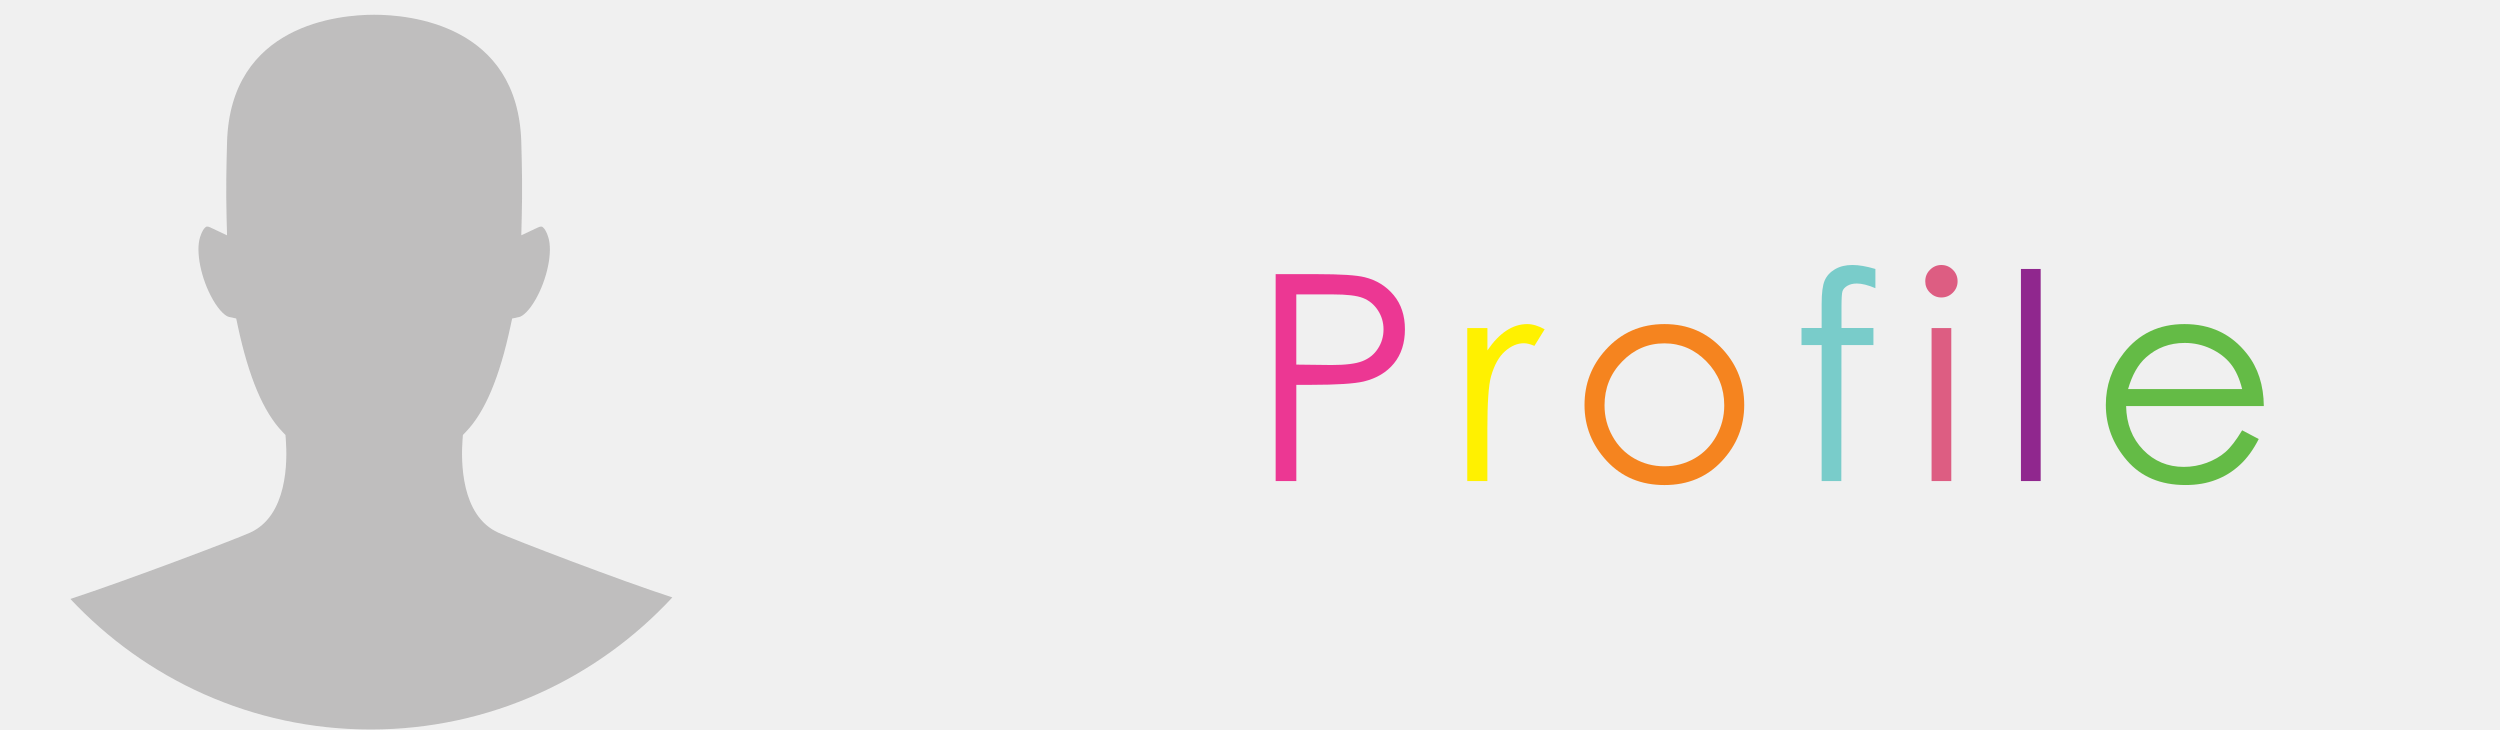
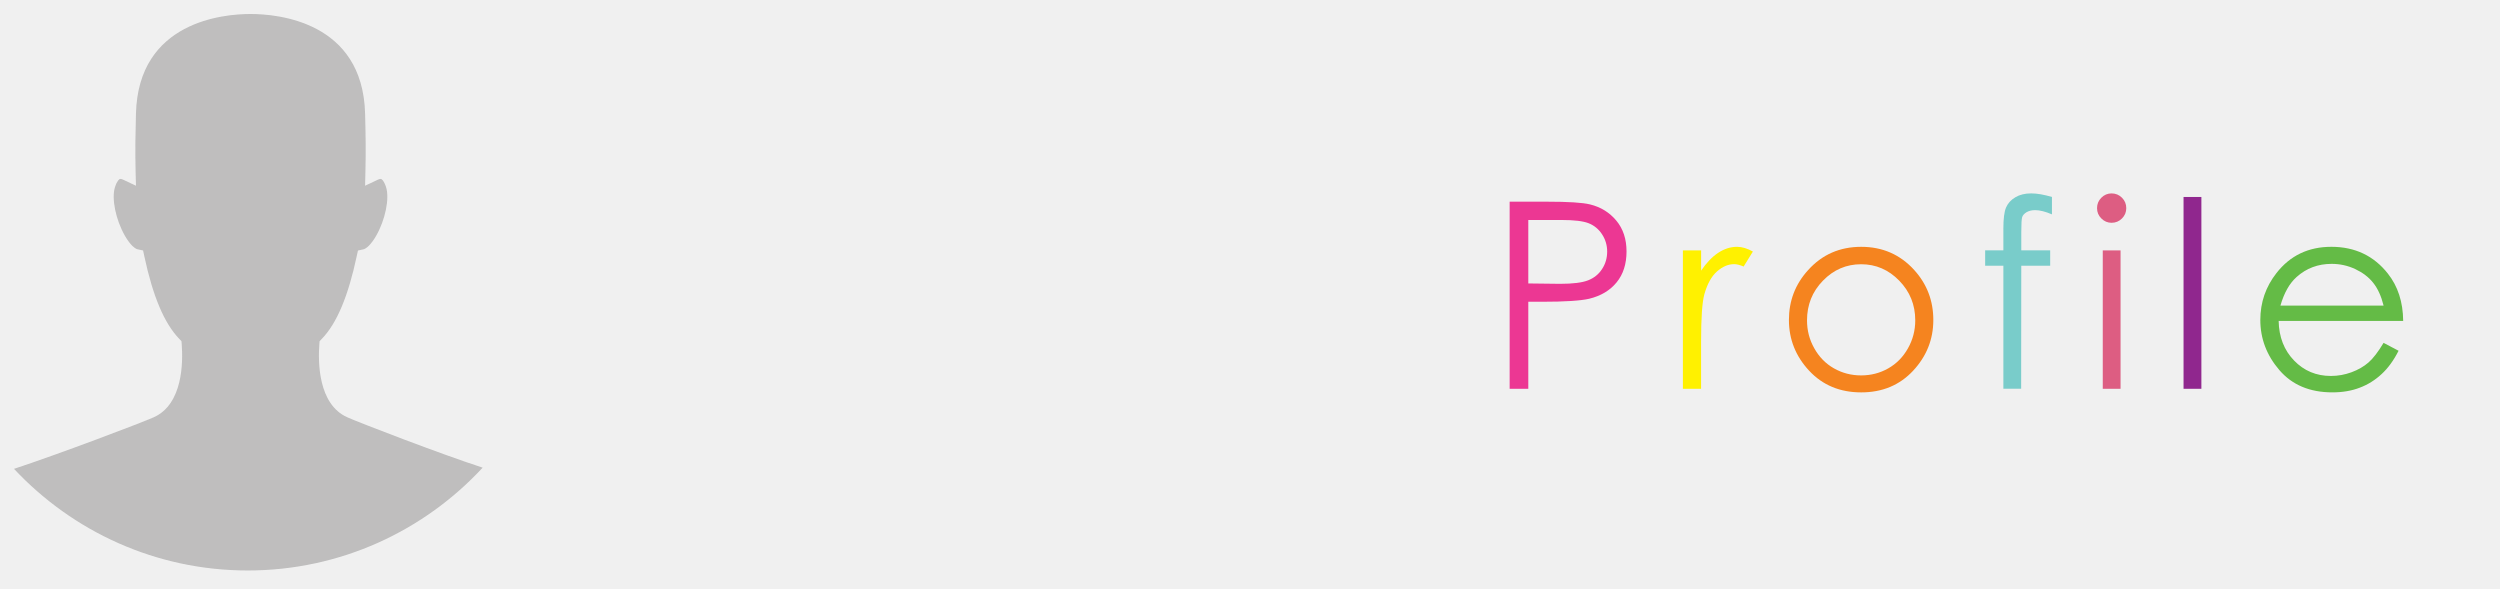
- <svg xmlns="http://www.w3.org/2000/svg" version="1.1" id="Layer_2_1_" x="0px" y="0px" width="144px" height="42px" viewBox="100.973 136.726 144 42" enable-background="new 100.973 136.726 144 42" xml:space="preserve">
-   <path opacity="0.7" fill="#A9A8A8" enable-background="new    " d="M122.32,178.745c-6.815,0-12.964-2.897-17.292-7.519  c3.238-1.064,9.402-3.395,10.344-3.817c2.16-0.972,2.163-4.095,2.063-5.395l-0.019-0.235l-0.165-0.172  c-1.104-1.144-1.949-3.147-2.584-6.121l-0.088-0.415l-0.414-0.089c-0.19-0.043-0.545-0.327-0.928-0.993  c-0.682-1.186-1.006-2.767-0.74-3.602c0.158-0.493,0.325-0.587,0.356-0.601c0.07-0.031,0.185,0.018,0.232,0.039l0.966,0.456  l-0.027-1.068c-0.04-1.592-0.011-2.88,0.027-4.278c0.182-6.822,6.495-7.359,8.459-7.359c0.01,0,0.021,0,0.032,0  c1.961,0,8.275,0.539,8.458,7.358c0.044,1.603,0.063,2.816,0.025,4.279L131,150.28l0.966-0.455c0.047-0.02,0.163-0.07,0.232-0.039  c0.031,0.015,0.198,0.108,0.355,0.601c0.268,0.837-0.058,2.419-0.739,3.604c-0.383,0.664-0.74,0.949-0.928,0.992l-0.414,0.09  l-0.089,0.414c-0.633,2.973-1.476,4.979-2.583,6.122l-0.164,0.171l-0.019,0.236c-0.098,1.299-0.098,4.422,2.065,5.395  c0.926,0.415,6.958,2.733,10.018,3.726C135.369,175.81,129.182,178.745,122.32,178.745z" />
-   <path fill="#EC3793" d="M174.45,152.517h2.375c1.361,0,2.279,0.058,2.754,0.177c0.682,0.168,1.236,0.512,1.67,1.032  c0.432,0.521,0.648,1.177,0.648,1.966c0,0.794-0.211,1.45-0.631,1.964c-0.422,0.518-1.004,0.864-1.744,1.044  c-0.541,0.127-1.551,0.193-3.029,0.193h-0.852v5.542h-1.19V152.517z M175.64,153.685v4.042l2.02,0.024  c0.814,0,1.412-0.074,1.789-0.223c0.379-0.149,0.676-0.387,0.891-0.721c0.217-0.329,0.324-0.701,0.324-1.11  c0-0.399-0.107-0.766-0.324-1.097c-0.215-0.331-0.5-0.566-0.854-0.707s-0.934-0.209-1.738-0.209H175.64z" />
-   <path fill="#FFF100" d="M185.49,155.621h1.158v1.287c0.346-0.508,0.709-0.887,1.094-1.139c0.383-0.251,0.783-0.376,1.197-0.376  c0.314,0,0.65,0.101,1.006,0.3l-0.59,0.956c-0.24-0.102-0.439-0.153-0.6-0.153c-0.379,0-0.744,0.154-1.096,0.466  c-0.352,0.311-0.617,0.793-0.803,1.446c-0.141,0.503-0.211,1.519-0.211,3.048v2.981h-1.158v-8.816H185.49z" />
-   <path fill="#F5841F" d="M196.846,155.393c1.357,0,2.482,0.492,3.377,1.476c0.811,0.896,1.217,1.957,1.217,3.185  c0,1.231-0.428,2.307-1.287,3.23c-0.857,0.921-1.961,1.381-3.307,1.381c-1.354,0-2.459-0.46-3.316-1.381  c-0.859-0.922-1.289-1.999-1.289-3.23c0-1.223,0.406-2.28,1.221-3.177C194.354,155.887,195.48,155.393,196.846,155.393z   M196.84,156.503c-0.943,0-1.752,0.349-2.43,1.045c-0.68,0.696-1.016,1.541-1.016,2.528c0,0.639,0.152,1.234,0.463,1.784  c0.307,0.55,0.727,0.976,1.252,1.275c0.527,0.298,1.104,0.45,1.732,0.45s1.205-0.152,1.732-0.45c0.527-0.3,0.943-0.726,1.252-1.275  c0.311-0.553,0.465-1.146,0.465-1.784c0-0.987-0.34-1.83-1.021-2.528C198.59,156.852,197.779,156.503,196.84,156.503z" />
-   <path fill="#79CCCA" d="M208.996,152.218v1.108c-0.416-0.178-0.773-0.269-1.07-0.269c-0.221,0-0.404,0.046-0.553,0.135  c-0.145,0.089-0.236,0.193-0.273,0.308c-0.037,0.116-0.057,0.425-0.057,0.928v1.191h1.84v0.981h-1.842l-0.008,7.834H205.9v-7.834  h-1.16v-0.981h1.16v-1.378c0-0.633,0.057-1.082,0.172-1.353c0.117-0.271,0.314-0.487,0.592-0.651  c0.279-0.167,0.615-0.248,1.01-0.248C208.041,151.99,208.482,152.065,208.996,152.218z" />
-   <path fill="#DD5D82" d="M212.795,151.99c0.258,0,0.479,0.093,0.662,0.276c0.184,0.183,0.273,0.403,0.273,0.663  c0,0.254-0.09,0.474-0.273,0.656c-0.184,0.184-0.404,0.276-0.662,0.276c-0.254,0-0.471-0.093-0.654-0.276  c-0.184-0.183-0.273-0.402-0.273-0.656c0-0.26,0.09-0.48,0.273-0.663C212.324,152.083,212.541,151.99,212.795,151.99z   M212.232,155.621h1.135v8.814h-1.135V155.621z" />
-   <path fill="#90278E" d="M217.379,152.218h1.137v12.217h-1.137V152.218z" />
-   <path fill="#64BB46" d="M230.121,161.511l0.955,0.503c-0.311,0.615-0.674,1.113-1.086,1.491c-0.408,0.378-0.871,0.668-1.387,0.861  c-0.514,0.198-1.096,0.298-1.744,0.298c-1.438,0-2.562-0.473-3.373-1.415c-0.811-0.941-1.217-2.009-1.217-3.196  c0-1.119,0.344-2.116,1.031-2.991c0.871-1.114,2.035-1.669,3.494-1.669c1.504,0,2.705,0.57,3.602,1.709  c0.639,0.807,0.963,1.812,0.973,3.014h-7.932c0.021,1.027,0.348,1.865,0.982,2.521c0.631,0.654,1.414,0.982,2.344,0.982  c0.449,0,0.887-0.078,1.311-0.233c0.424-0.157,0.785-0.364,1.082-0.622S229.775,162.086,230.121,161.511z M230.121,159.137  c-0.15-0.606-0.371-1.089-0.66-1.45c-0.289-0.364-0.674-0.654-1.148-0.878c-0.477-0.221-0.975-0.33-1.5-0.33  c-0.867,0-1.611,0.278-2.232,0.835c-0.453,0.405-0.799,1.013-1.031,1.823H230.121L230.121,159.137z" />
+ <svg xmlns="http://www.w3.org/2000/svg" version="1.1" x="0px" y="0px" width="178.5px" height="42px" viewBox="-34.5 0 178.5 42" enable-background="new -34.5 0 178.5 42" xml:space="preserve">
+   <g id="Layer_1" display="none">
+     <g id="Layer_2" display="inline">
+       <g>
+         <polygon fill="#ADADAD" points="-26.145,25.665 -33.5,12.923 -26.145,0.183 -11.433,0.183 -4.079,12.923 -11.433,25.665    " />
+         <polygon fill="#ADADAD" points="-33.5,12.923 -18.79,42 -4.079,12.923    " />
+       </g>
+       <polygon opacity="0.05" enable-background="new    " points="-33.5,12.923 -18.79,42 -17.159,38.779 -28.989,14   " />
+       <polyline opacity="0.1" fill="#FFFFFF" enable-background="new    " points="-23.854,3.493 -26.145,0.183 -33.5,12.923     -28.989,14   " />
+     </g>
+     <path display="inline" fill="#79CCCA" d="M73.553,27.521l1.912-13.351h0.217l5.428,10.954l5.375-10.954h0.214l1.922,13.351h-1.31   l-1.318-9.548l-4.721,9.548H80.93l-4.777-9.621l-1.312,9.621H73.553L73.553,27.521z" />
+     <path display="inline" fill="#64BB46" d="M102.917,17.646v9.875h-1.252v-1.697c-0.533,0.646-1.13,1.134-1.794,1.46   c-0.663,0.327-1.387,0.491-2.173,0.491c-1.397,0-2.591-0.508-3.58-1.52c-0.99-1.014-1.485-2.248-1.485-3.699   c0-1.423,0.5-2.64,1.498-3.648c0.999-1.012,2.199-1.516,3.604-1.516c0.812,0,1.545,0.171,2.201,0.517   c0.657,0.346,1.232,0.862,1.729,1.553v-1.816H102.917z M97.84,18.618c-0.708,0-1.359,0.174-1.958,0.521   c-0.598,0.349-1.073,0.836-1.429,1.464c-0.354,0.628-0.53,1.293-0.53,1.995c0,0.695,0.179,1.36,0.535,1.994   c0.356,0.635,0.835,1.131,1.438,1.483c0.601,0.353,1.246,0.53,1.936,0.53c0.695,0,1.354-0.176,1.977-0.526s1.101-0.826,1.436-1.423   c0.336-0.598,0.504-1.272,0.504-2.022c0-1.141-0.376-2.097-1.129-2.864S98.939,18.618,97.84,18.618z" />
+     <path display="inline" opacity="0.8" fill="#D81D34" enable-background="new    " d="M107.839,17.646h1.271v1.816   c0.502-0.69,1.078-1.207,1.731-1.553c0.653-0.344,1.382-0.517,2.187-0.517c1.402,0,2.602,0.503,3.599,1.516   c0.997,1.011,1.496,2.227,1.496,3.648c0,1.451-0.494,2.686-1.481,3.699c-0.988,1.012-2.182,1.52-3.578,1.52   c-0.785,0-1.508-0.164-2.168-0.491c-0.658-0.326-1.254-0.813-1.785-1.46v5.309h-1.271V17.646L107.839,17.646z M112.921,18.618   c-1.099,0-2.022,0.384-2.774,1.151c-0.752,0.768-1.127,1.723-1.127,2.864c0,0.75,0.168,1.424,0.502,2.022   c0.336,0.597,0.816,1.071,1.439,1.423c0.625,0.352,1.286,0.525,1.979,0.525c0.684,0,1.324-0.177,1.924-0.529   c0.602-0.354,1.08-0.85,1.436-1.483s0.534-1.3,0.534-1.993c0-0.701-0.176-1.367-0.528-1.996c-0.354-0.628-0.83-1.117-1.429-1.464   C114.279,18.792,113.628,18.618,112.921,18.618z" />
+     <g id="Layer_3" display="inline">
+ 	</g>
+   </g>
+   <g id="Layer_2_1_" display="none">
+     <g display="inline">
+       <path opacity="0.7" fill="#A9A8A8" enable-background="new    " d="M4.465,8.572h-6.146c-0.722,0-1.687-0.453-2.146-1.008    l-2.686-3.221C-6.974,3.791-7.94,3.337-8.66,3.337h-9.164c-0.721,0-1.653,0.478-2.075,1.062l-2.246,3.112    c-0.421,0.581-1.356,1.061-2.076,1.061h-6.659c-1.439,0-2.619,1.178-2.619,2.616v19.64c0,1.438,1.18,2.619,2.619,2.619H4.467    c1.44,0,2.619-1.181,2.619-2.619v-19.64C7.086,9.75,5.906,8.572,4.465,8.572z" />
+       <path fill="#FFFFFF" d="M-13.701,12.398c-4.33,0-7.854,3.522-7.854,7.854c0,4.332,3.524,7.855,7.854,7.855    c4.332,0,7.855-3.523,7.855-7.855C-5.846,15.921-9.369,12.398-13.701,12.398z" />
+     </g>
+     <g display="inline">
+       <path fill="#64BB46" d="M73.205,14.343h2.654c1.522,0,2.55,0.064,3.082,0.198c0.762,0.188,1.382,0.572,1.865,1.155    c0.482,0.583,0.726,1.314,0.726,2.197c0,0.889-0.235,1.621-0.707,2.196c-0.472,0.577-1.119,0.964-1.948,1.165    c-0.604,0.145-1.732,0.217-3.389,0.217h-0.95v6.198h-1.333V14.343L73.205,14.343z M74.538,15.647v4.521l2.255,0.027    c0.912,0,1.58-0.082,2.003-0.247c0.423-0.168,0.757-0.436,0.996-0.807c0.242-0.371,0.363-0.785,0.363-1.244    c0-0.444-0.121-0.854-0.363-1.225c-0.239-0.371-0.562-0.635-0.956-0.79c-0.396-0.157-1.042-0.235-1.943-0.235H74.538z" />
+       <path fill="#D81D3C" d="M90.695,17.558c1.519,0,2.777,0.551,3.777,1.65c0.906,1.002,1.359,2.189,1.359,3.561    c0,1.377-0.479,2.582-1.439,3.61c-0.957,1.03-2.19,1.545-3.697,1.545c-1.514,0-2.75-0.515-3.709-1.545    c-0.959-1.028-1.438-2.233-1.438-3.61c0-1.364,0.454-2.549,1.362-3.552C87.91,18.11,89.17,17.558,90.695,17.558z M90.689,18.8    c-1.053,0-1.961,0.391-2.719,1.167c-0.757,0.779-1.136,1.724-1.136,2.829c0,0.712,0.172,1.376,0.517,1.993    c0.348,0.616,0.812,1.091,1.4,1.427c0.588,0.336,1.234,0.504,1.938,0.504s1.349-0.168,1.937-0.504    c0.589-0.336,1.056-0.811,1.401-1.427c0.347-0.617,0.519-1.281,0.519-1.993c0-1.105-0.382-2.05-1.142-2.829    C92.645,19.19,91.739,18.8,90.689,18.8z" />
+       <path fill="#F5841F" d="M105.18,18.89l-0.816,0.842c-0.68-0.657-1.342-0.986-1.988-0.986c-0.411,0-0.766,0.137-1.061,0.407    c-0.293,0.271-0.439,0.59-0.439,0.954c0,0.317,0.121,0.625,0.363,0.914c0.242,0.295,0.751,0.644,1.525,1.041    c0.943,0.49,1.588,0.961,1.926,1.414c0.334,0.459,0.498,0.976,0.498,1.551c0,0.81-0.285,1.494-0.853,2.056    c-0.569,0.562-1.28,0.843-2.134,0.843c-0.567,0-1.111-0.123-1.631-0.371c-0.516-0.248-0.943-0.59-1.282-1.023l0.798-0.905    c0.646,0.729,1.335,1.097,2.062,1.097c0.509,0,0.94-0.164,1.299-0.49c0.355-0.325,0.535-0.709,0.535-1.149    c0-0.362-0.117-0.687-0.354-0.97c-0.235-0.279-0.769-0.629-1.599-1.051c-0.891-0.459-1.494-0.912-1.816-1.359    c-0.32-0.447-0.48-0.957-0.48-1.532c0-0.748,0.254-1.371,0.768-1.866c0.51-0.494,1.157-0.742,1.938-0.742    C103.344,17.558,104.259,18.002,105.18,18.89z" />
+       <path fill="#79CCCA" d="M110.572,14.152h1.269v3.661h2.013v1.096h-2.013v8.763h-1.269v-8.763h-1.73v-1.096h1.73V14.152z" />
+     </g>
+     <g id="Layer_3_1_" display="inline">
+ 	</g>
+   </g>
+   <g id="Layer_3_2_" display="none">
+     <path display="inline" opacity="0.7" fill="#A9A8A8" enable-background="new    " d="M6.81,38.675L-5.063,26.802   c2.029-2.688,3.248-6.021,3.248-9.648C-1.815,8.291-9,1.104-17.862,1.104s-16.047,7.187-16.047,16.049   c0,8.861,7.186,16.047,16.047,16.047c4.018,0,7.681-1.484,10.496-3.926L4.423,41.065L6.81,38.675z M-32.221,17.153   c0-7.918,6.439-14.356,14.357-14.356c7.916,0,14.358,6.438,14.358,14.356s-6.442,14.357-14.358,14.357   S-32.221,25.071-32.221,17.153z" />
+     <g display="inline">
+       <path fill="#79CCCA" d="M73.023,25.076l1.104-0.66c0.779,1.431,1.678,2.146,2.695,2.146c0.437,0,0.846-0.104,1.228-0.308    c0.384-0.202,0.677-0.475,0.876-0.815c0.2-0.341,0.301-0.702,0.301-1.087c0-0.438-0.149-0.861-0.442-1.282    c-0.404-0.577-1.147-1.271-2.228-2.083c-1.082-0.816-1.756-1.41-2.021-1.775c-0.461-0.614-0.688-1.276-0.688-1.987    c0-0.565,0.135-1.081,0.404-1.548c0.271-0.465,0.654-0.831,1.146-1.1c0.49-0.268,1.023-0.401,1.603-0.401    c0.612,0,1.185,0.151,1.72,0.456c0.532,0.301,1.096,0.859,1.69,1.673l-1.062,0.804c-0.488-0.646-0.906-1.074-1.25-1.279    c-0.347-0.207-0.72-0.31-1.127-0.31c-0.521,0-0.951,0.157-1.285,0.476c-0.332,0.319-0.5,0.711-0.5,1.176    c0,0.283,0.062,0.556,0.179,0.822c0.118,0.266,0.333,0.555,0.645,0.865c0.171,0.161,0.73,0.598,1.681,1.299    c1.123,0.832,1.895,1.568,2.312,2.217c0.416,0.648,0.63,1.301,0.63,1.951c0,0.942-0.36,1.762-1.075,2.457    c-0.716,0.693-1.586,1.043-2.609,1.043c-0.791,0-1.506-0.211-2.146-0.632C74.16,26.771,73.564,26.066,73.023,25.076z" />
+       <path fill="#EC3793" d="M93.258,24.308l1.043,0.547c-0.342,0.674-0.736,1.216-1.184,1.628c-0.449,0.412-0.955,0.725-1.516,0.94    c-0.559,0.214-1.193,0.319-1.899,0.319c-1.569,0-2.794-0.512-3.679-1.539c-0.885-1.029-1.326-2.188-1.326-3.487    c0-1.218,0.375-2.306,1.121-3.259c0.951-1.217,2.221-1.819,3.812-1.819c1.641,0,2.948,0.62,3.928,1.862    c0.693,0.879,1.051,1.975,1.062,3.285h-8.649c0.023,1.121,0.379,2.033,1.07,2.748c0.689,0.715,1.542,1.069,2.559,1.069    c0.487,0,0.961-0.084,1.426-0.253c0.465-0.172,0.858-0.396,1.183-0.68C92.527,25.391,92.88,24.934,93.258,24.308z M93.258,21.718    c-0.165-0.658-0.402-1.187-0.722-1.581c-0.312-0.393-0.731-0.711-1.251-0.951c-0.518-0.244-1.062-0.363-1.635-0.363    c-0.945,0-1.758,0.301-2.435,0.91c-0.495,0.44-0.872,1.104-1.124,1.985H93.258z" />
+       <path fill="#F5841F" d="M108.493,17.887v9.611h-1.222v-1.651c-0.518,0.63-1.099,1.103-1.742,1.42    c-0.646,0.319-1.354,0.478-2.117,0.478c-1.361,0-2.521-0.492-3.486-1.477c-0.961-0.988-1.443-2.188-1.443-3.604    c0-1.383,0.486-2.565,1.459-3.551c0.972-0.983,2.139-1.477,3.509-1.477c0.788,0,1.501,0.17,2.141,0.503    c0.642,0.336,1.2,0.841,1.683,1.512v-1.766L108.493,17.887L108.493,17.887z M103.55,18.832c-0.688,0-1.323,0.17-1.907,0.506    c-0.58,0.339-1.047,0.813-1.391,1.427c-0.345,0.61-0.516,1.26-0.516,1.938c0,0.676,0.175,1.324,0.521,1.943    c0.347,0.615,0.813,1.1,1.397,1.443c0.586,0.342,1.214,0.514,1.885,0.514c0.677,0,1.316-0.17,1.926-0.511    c0.604-0.343,1.07-0.804,1.398-1.386c0.324-0.58,0.488-1.238,0.488-1.967c0-1.111-0.367-2.041-1.101-2.789    C105.521,19.203,104.62,18.832,103.55,18.832z" />
+       <path fill="#FFF100" d="M112.797,17.887h1.264v1.402c0.377-0.551,0.775-0.967,1.192-1.241c0.419-0.271,0.854-0.41,1.308-0.41    c0.344,0,0.709,0.108,1.099,0.327l-0.646,1.042c-0.262-0.111-0.479-0.167-0.654-0.167c-0.412,0-0.811,0.167-1.191,0.508    c-0.384,0.337-0.675,0.865-0.875,1.576c-0.152,0.548-0.229,1.654-0.229,3.322v3.252H112.8v-9.611H112.797z" />
+       <path fill="#DD5D82" d="M129.902,19.882l-0.979,0.608c-0.847-1.125-2.002-1.688-3.467-1.688c-1.173,0-2.143,0.377-2.918,1.132    c-0.773,0.752-1.16,1.668-1.16,2.743c0,0.697,0.178,1.357,0.534,1.979c0.354,0.613,0.844,1.094,1.464,1.438    c0.62,0.34,1.316,0.511,2.087,0.511c1.412,0,2.565-0.562,3.46-1.687l0.979,0.646c-0.457,0.69-1.073,1.229-1.848,1.609    c-0.777,0.383-1.656,0.571-2.646,0.571c-1.521,0-2.78-0.483-3.781-1.449c-1.002-0.963-1.502-2.141-1.502-3.523    c0-0.932,0.234-1.796,0.702-2.593c0.469-0.8,1.112-1.422,1.931-1.869s1.733-0.671,2.748-0.671c0.635,0,1.251,0.096,1.842,0.29    c0.592,0.196,1.094,0.446,1.508,0.76C129.266,19.004,129.613,19.399,129.902,19.882z" />
+       <path fill="#90278E" d="M134.27,14.175h1.242v5.433c0.496-0.658,1.049-1.152,1.647-1.48c0.603-0.324,1.252-0.488,1.952-0.488    c0.721,0,1.359,0.182,1.914,0.55c0.559,0.364,0.968,0.853,1.232,1.47c0.266,0.615,0.396,1.58,0.396,2.893V27.5h-1.238v-4.586    c0-1.109-0.043-1.847-0.131-2.217c-0.153-0.637-0.434-1.115-0.835-1.438c-0.403-0.318-0.933-0.48-1.587-0.48    c-0.746,0-1.418,0.248-2.008,0.743c-0.595,0.493-0.983,1.105-1.172,1.837c-0.117,0.47-0.177,1.343-0.177,2.615V27.5h-1.239V14.175    H134.27z" />
+     </g>
+   </g>
+   <g id="Layer_4">
+     <path opacity="0.7" fill="#A9A8A8" enable-background="new    " d="M-16.811,40.732c-6.578,0-12.512-2.796-16.689-7.256   c3.125-1.027,9.074-3.277,9.984-3.685c2.084-0.938,2.087-3.952,1.991-5.207l-0.019-0.227l-0.16-0.166   c-1.066-1.104-1.881-3.037-2.494-5.907l-0.085-0.401l-0.399-0.085c-0.184-0.042-0.526-0.315-0.896-0.958   c-0.658-1.145-0.971-2.67-0.713-3.477c0.152-0.475,0.314-0.566,0.344-0.579c0.067-0.03,0.178,0.018,0.223,0.038l0.932,0.44   l-0.026-1.031c-0.038-1.536-0.009-2.779,0.026-4.128C-24.616,1.519-18.523,1-16.627,1c0.009,0,0.021,0,0.031,0   c1.893,0,7.986,0.521,8.163,7.101c0.042,1.548,0.06,2.718,0.024,4.13l-0.024,1.03l0.932-0.439c0.046-0.02,0.157-0.068,0.224-0.038   c0.029,0.014,0.191,0.104,0.342,0.579c0.258,0.809-0.056,2.336-0.712,3.479c-0.37,0.641-0.714,0.915-0.896,0.957l-0.399,0.088   l-0.087,0.398c-0.611,2.87-1.424,4.806-2.493,5.909l-0.159,0.165l-0.018,0.228c-0.094,1.253-0.094,4.268,1.992,5.207   c0.894,0.4,6.716,2.638,9.669,3.596C-4.217,37.9-10.188,40.732-16.811,40.732z" />
+     <g>
+       <path fill="#EC3793" d="M73.287,14.4h2.662c1.525,0,2.554,0.064,3.087,0.197c0.766,0.188,1.385,0.575,1.872,1.158    c0.484,0.583,0.726,1.318,0.726,2.202c0,0.891-0.236,1.627-0.707,2.203c-0.473,0.58-1.125,0.967-1.955,1.17    c-0.606,0.142-1.738,0.216-3.395,0.216h-0.956v6.213h-1.332V14.4H73.287z M74.621,15.709v4.529l2.265,0.027    c0.912,0,1.582-0.083,2.005-0.25c0.425-0.167,0.758-0.434,0.998-0.808c0.243-0.368,0.363-0.786,0.363-1.244    c0-0.448-0.12-0.858-0.363-1.23c-0.24-0.37-0.561-0.634-0.956-0.792c-0.397-0.158-1.048-0.234-1.948-0.234h-2.363V15.709z" />
+       <path fill="#FFF100" d="M85.662,17.879h1.298v1.443c0.388-0.569,0.795-0.994,1.227-1.276c0.429-0.282,0.878-0.423,1.342-0.423    c0.352,0,0.728,0.114,1.127,0.337l-0.661,1.071c-0.269-0.114-0.492-0.171-0.673-0.171c-0.425,0-0.833,0.173-1.229,0.522    c-0.395,0.349-0.691,0.889-0.9,1.621c-0.158,0.563-0.236,1.702-0.236,3.417v3.342h-1.299v-9.883H85.662z" />
+       <path fill="#F5841F" d="M98.39,17.623c1.521,0,2.783,0.552,3.785,1.655c0.91,1.005,1.364,2.193,1.364,3.57    c0,1.381-0.479,2.586-1.442,3.621c-0.96,1.031-2.198,1.547-3.707,1.547c-1.517,0-2.756-0.516-3.717-1.547    c-0.962-1.035-1.444-2.24-1.444-3.621c0-1.371,0.455-2.556,1.369-3.561C95.597,18.177,96.859,17.623,98.39,17.623z M98.384,18.867    c-1.058,0-1.964,0.391-2.724,1.171c-0.762,0.78-1.139,1.727-1.139,2.834c0,0.715,0.17,1.383,0.52,1.998    c0.343,0.617,0.813,1.096,1.402,1.43c0.591,0.336,1.237,0.504,1.941,0.504c0.703,0,1.351-0.168,1.94-0.504    c0.591-0.336,1.058-0.812,1.404-1.43c0.349-0.619,0.521-1.283,0.521-1.998c0-1.107-0.381-2.052-1.145-2.834    C100.345,19.258,99.437,18.867,98.384,18.867z" />
+       <path fill="#79CCCA" d="M112.009,14.064v1.242c-0.466-0.199-0.866-0.302-1.199-0.302c-0.247,0-0.453,0.053-0.62,0.151    c-0.161,0.101-0.265,0.217-0.306,0.346c-0.042,0.13-0.063,0.476-0.063,1.04v1.335h2.062v1.099h-2.064l-0.009,8.78h-1.27v-8.78    h-1.3v-1.099h1.3v-1.544c0-0.71,0.063-1.213,0.192-1.516c0.132-0.304,0.352-0.547,0.664-0.731    c0.312-0.186,0.689-0.277,1.132-0.277C110.938,13.809,111.434,13.893,112.009,14.064z" />
+       <path fill="#DD5D82" d="M116.268,13.809c0.289,0,0.536,0.104,0.742,0.309c0.205,0.206,0.306,0.452,0.306,0.745    c0,0.285-0.101,0.53-0.306,0.734c-0.206,0.207-0.453,0.31-0.742,0.31c-0.285,0-0.528-0.105-0.733-0.31    c-0.206-0.205-0.306-0.45-0.306-0.734c0-0.292,0.101-0.539,0.306-0.745C115.739,13.913,115.982,13.809,116.268,13.809z     M115.637,17.879h1.271v9.881h-1.271V17.879z" />
+       <path fill="#90278E" d="M121.405,14.064h1.274V27.76h-1.274V14.064z" />
+       <path fill="#64BB46" d="M135.688,24.48l1.07,0.564c-0.348,0.689-0.755,1.248-1.217,1.67c-0.458,0.424-0.977,0.75-1.555,0.967    c-0.576,0.223-1.229,0.334-1.955,0.334c-1.612,0-2.872-0.531-3.78-1.586c-0.909-1.055-1.364-2.252-1.364-3.584    c0-1.254,0.386-2.37,1.155-3.351c0.977-1.249,2.281-1.872,3.916-1.872c1.687,0,3.032,0.64,4.038,1.916    c0.716,0.905,1.079,2.032,1.091,3.379h-8.891c0.022,1.15,0.39,2.09,1.1,2.824c0.707,0.734,1.585,1.102,2.629,1.102    c0.502,0,0.993-0.088,1.469-0.262c0.475-0.176,0.88-0.408,1.213-0.697S135.3,25.125,135.688,24.48z M135.688,21.82    c-0.168-0.679-0.416-1.221-0.74-1.625c-0.323-0.409-0.755-0.733-1.287-0.985c-0.534-0.248-1.092-0.37-1.681-0.37    c-0.973,0-1.806,0.312-2.502,0.937c-0.508,0.453-0.895,1.135-1.155,2.043H135.688L135.688,21.82z" />
+     </g>
+   </g>
</svg>
